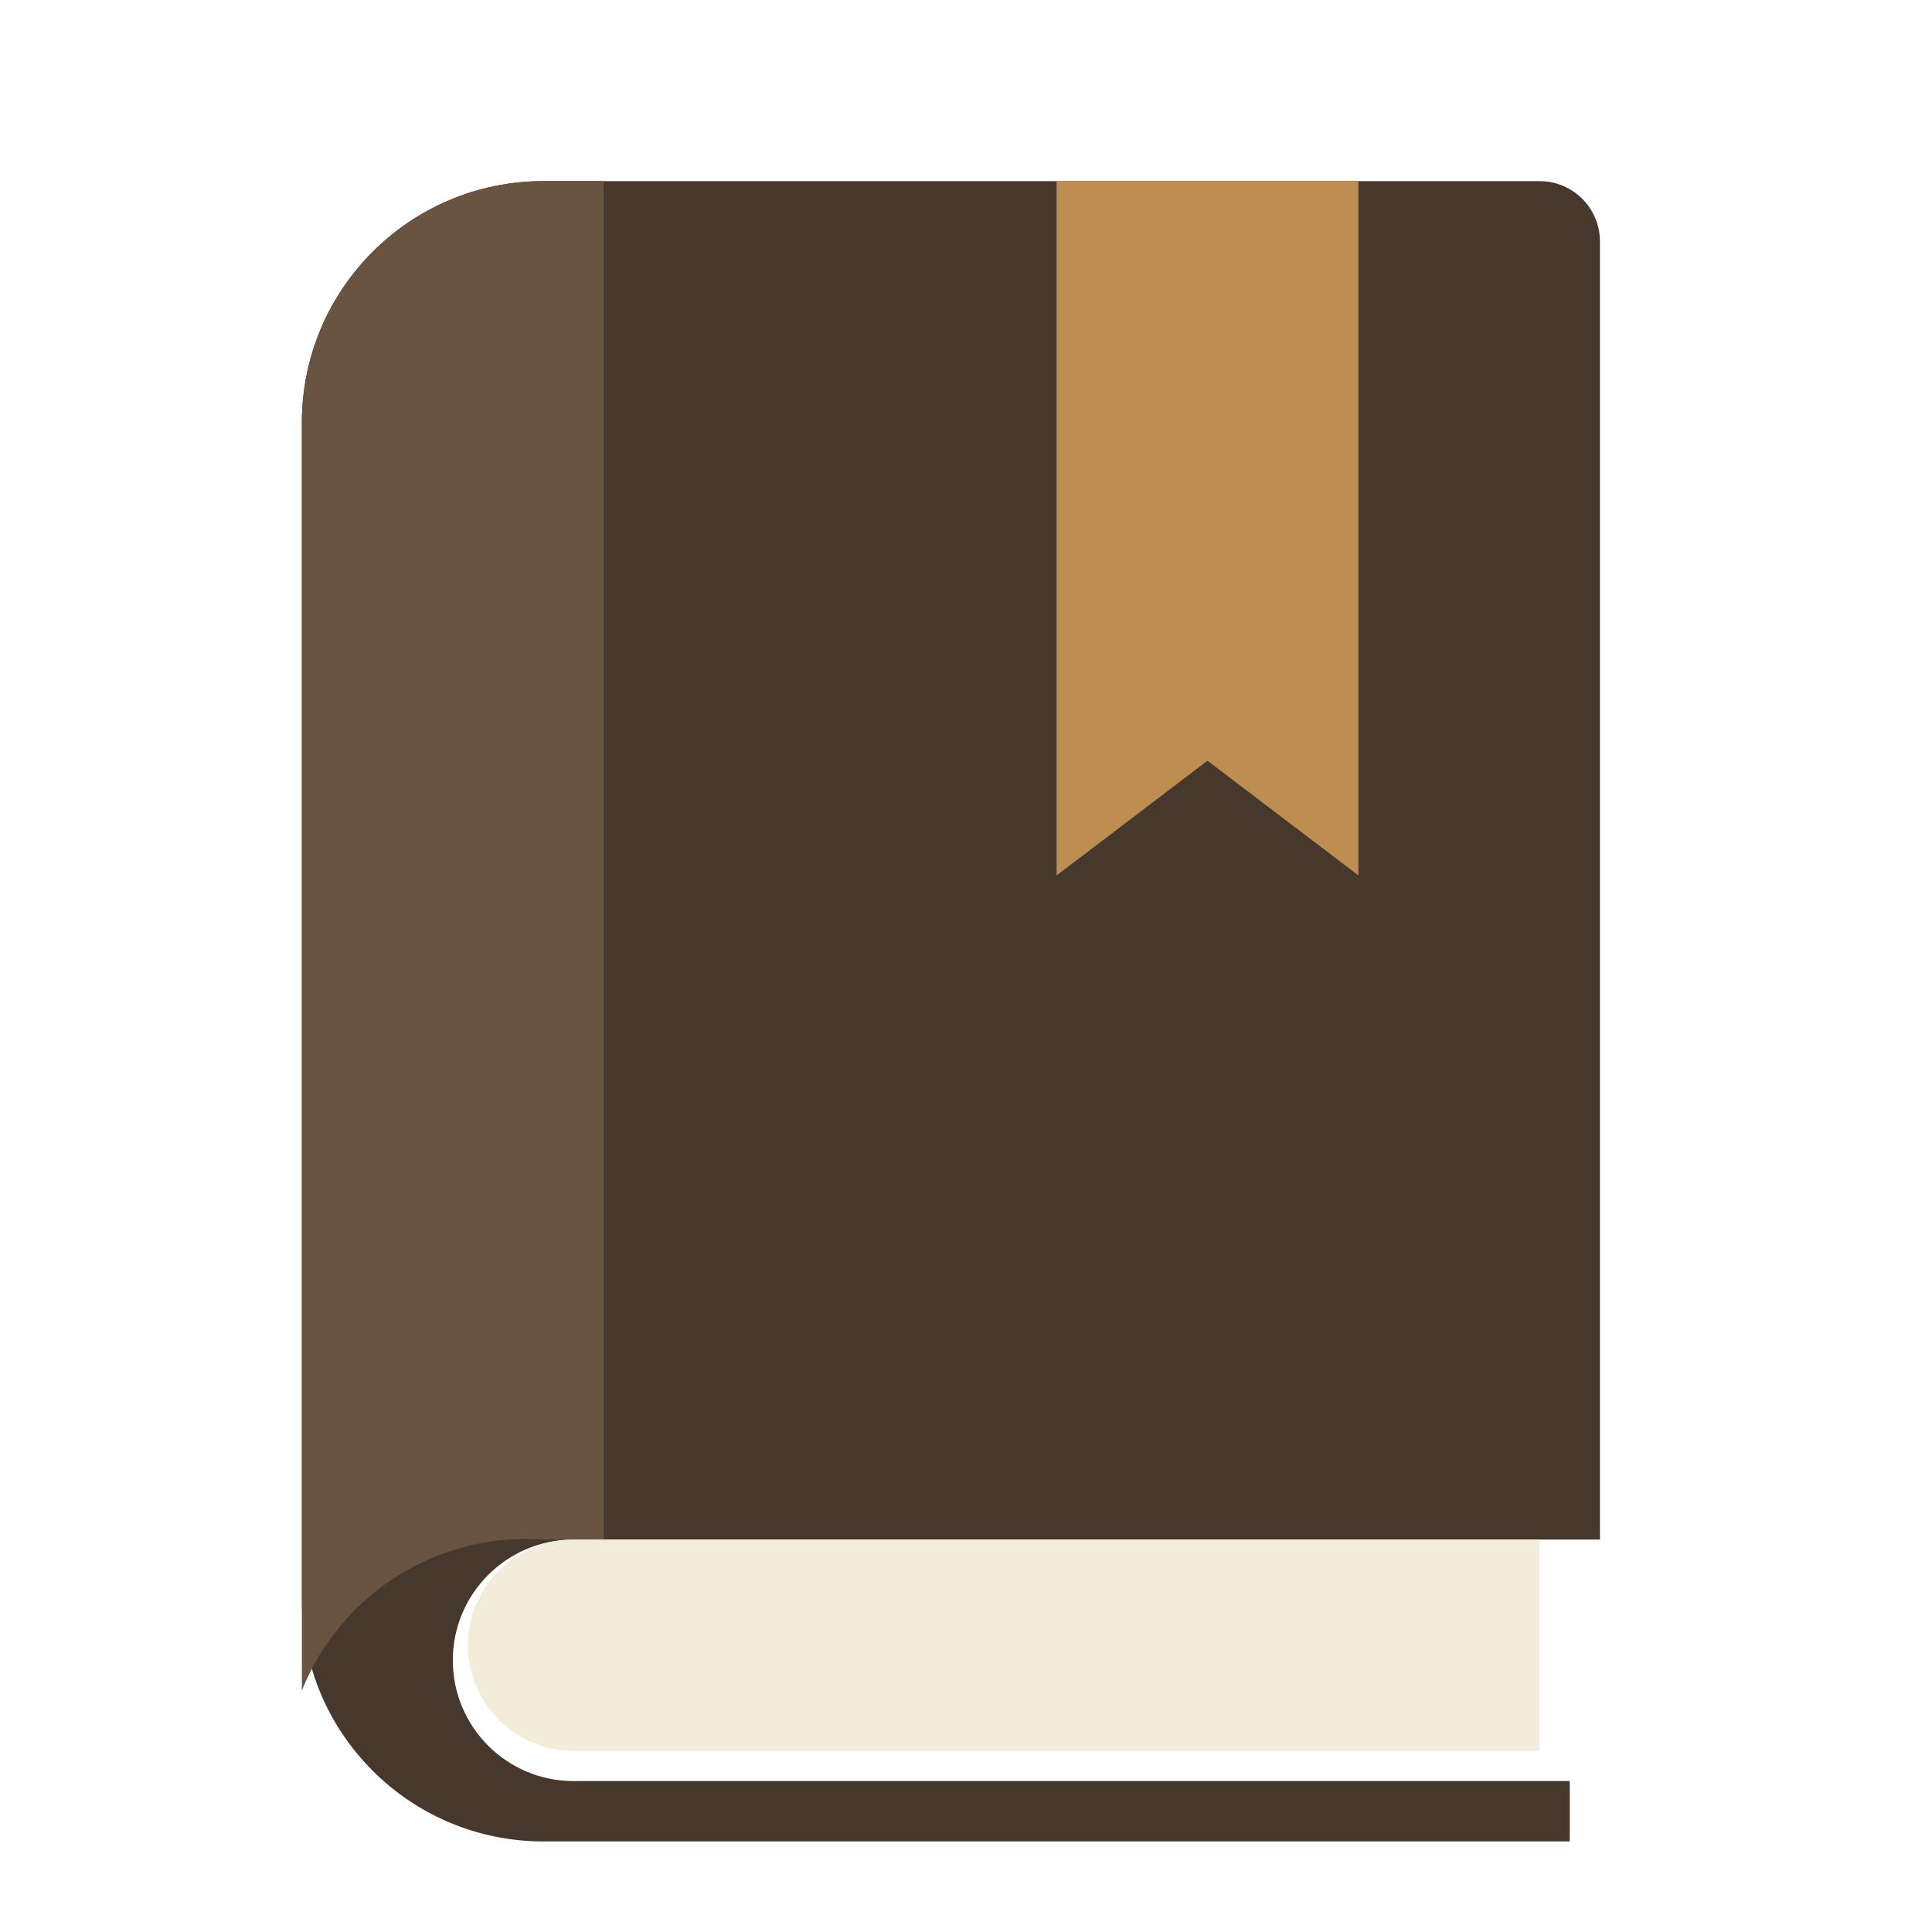
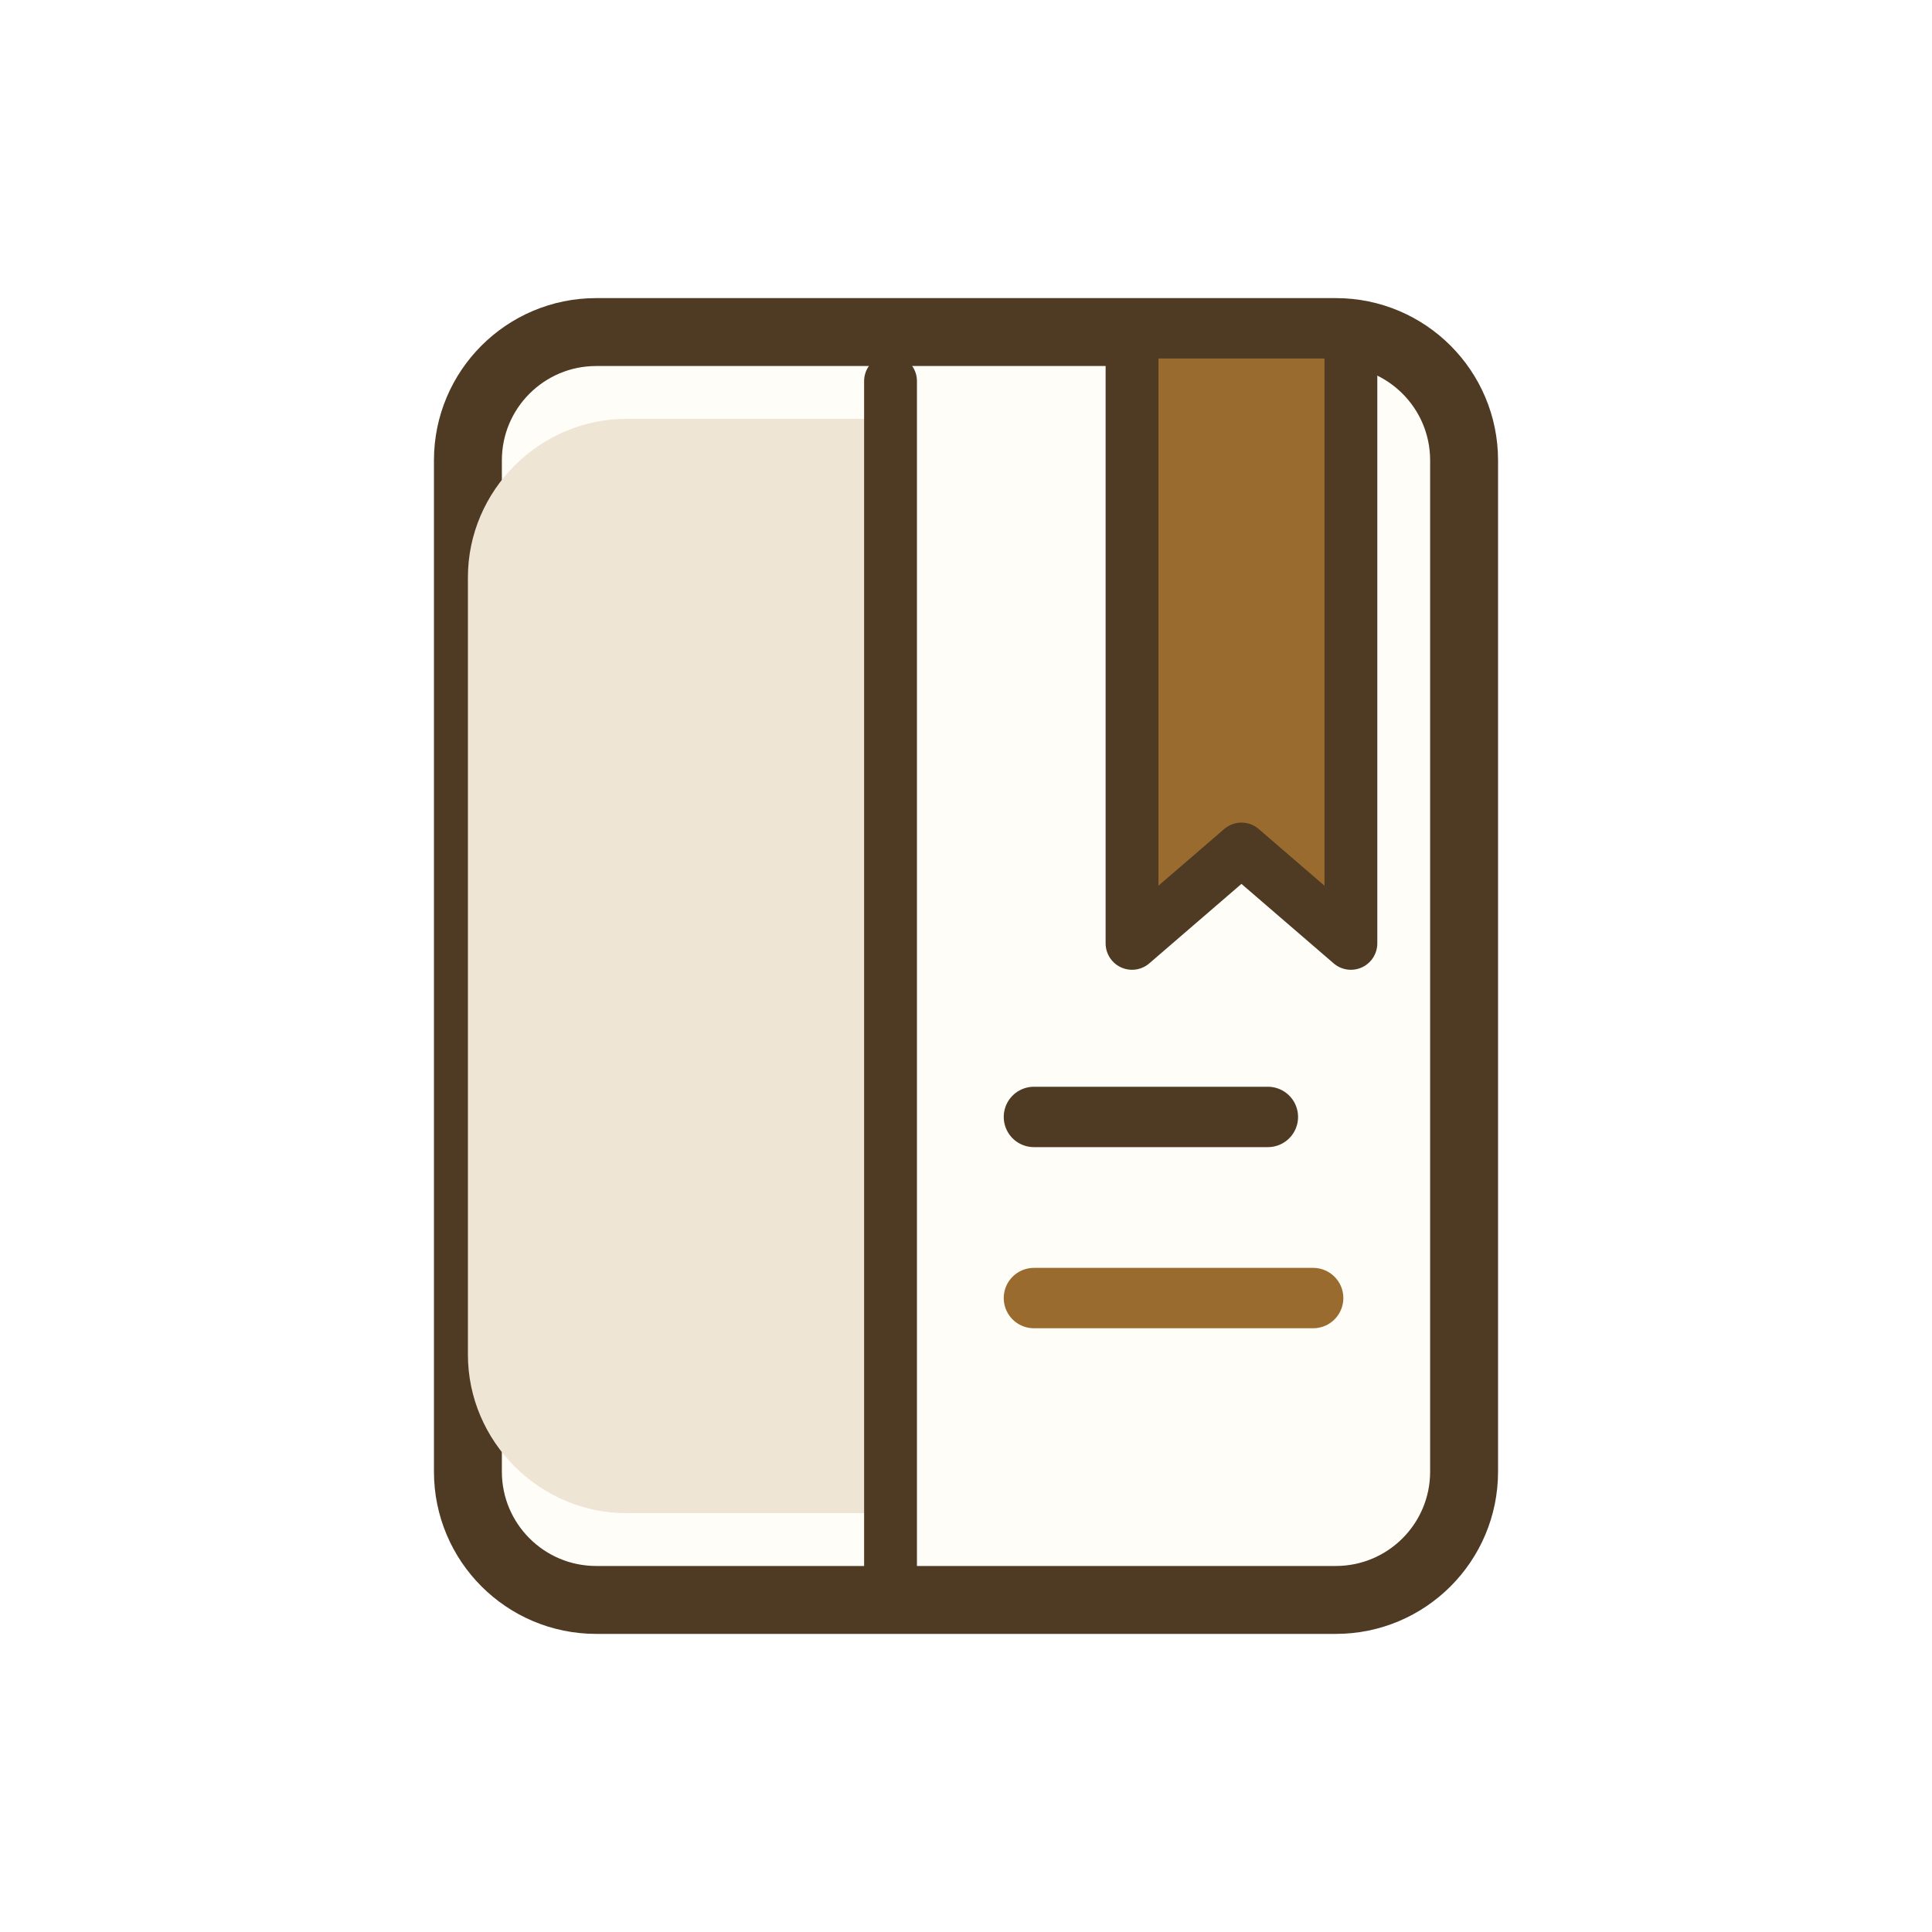
- <svg xmlns="http://www.w3.org/2000/svg" width="512" height="512" viewBox="0 0 64 64">
-   <path fill="#46382c" d="M18 6h33a2 2 0 0 1 2 2v43H19a4 4 0 0 0 0 8h33v2H18a8 8 0 0 1-8-8V14a8 8 0 0 1 8-8Z" />
-   <path fill="#695441" d="M18 6h2v45h-2a8 8 0 0 0-8 5V14a8 8 0 0 1 8-8Z" />
-   <path fill="#f4ecdb" d="M19 51h32v7H19a3.5 3.5 0 0 1 0-7Z" />
-   <path fill="#be8e51" d="M35 6h10v23l-5-3.8-5 3.8Z" />
+ <svg xmlns="http://www.w3.org/2000/svg" width="512" height="512" viewBox="0 0 512 512">
+   <g>
+     <rect x="124" y="88" width="264" height="336" rx="34" fill="#fffdf8" stroke="#4f3a23" stroke-width="18" />
+     <path d="M166 111h70v290h-70c-23 0-42-19-42-42V153c0-23 19-42 42-42Z" fill="#efe5d4" />
+     <path d="M236 101v320" stroke="#4f3a23" stroke-width="14" stroke-linecap="round" />
+     <path d="M300 88h58v162l-29-25-29 25V88Z" fill="#9a6b2f" stroke="#4f3a23" stroke-width="14" stroke-linejoin="round" />
+     <path d="M274 296h62" stroke="#4f3a23" stroke-width="16" stroke-linecap="round" />
+     <path d="M274 344h74" stroke="#9a6b2f" stroke-width="16" stroke-linecap="round" />
+   </g>
</svg>
